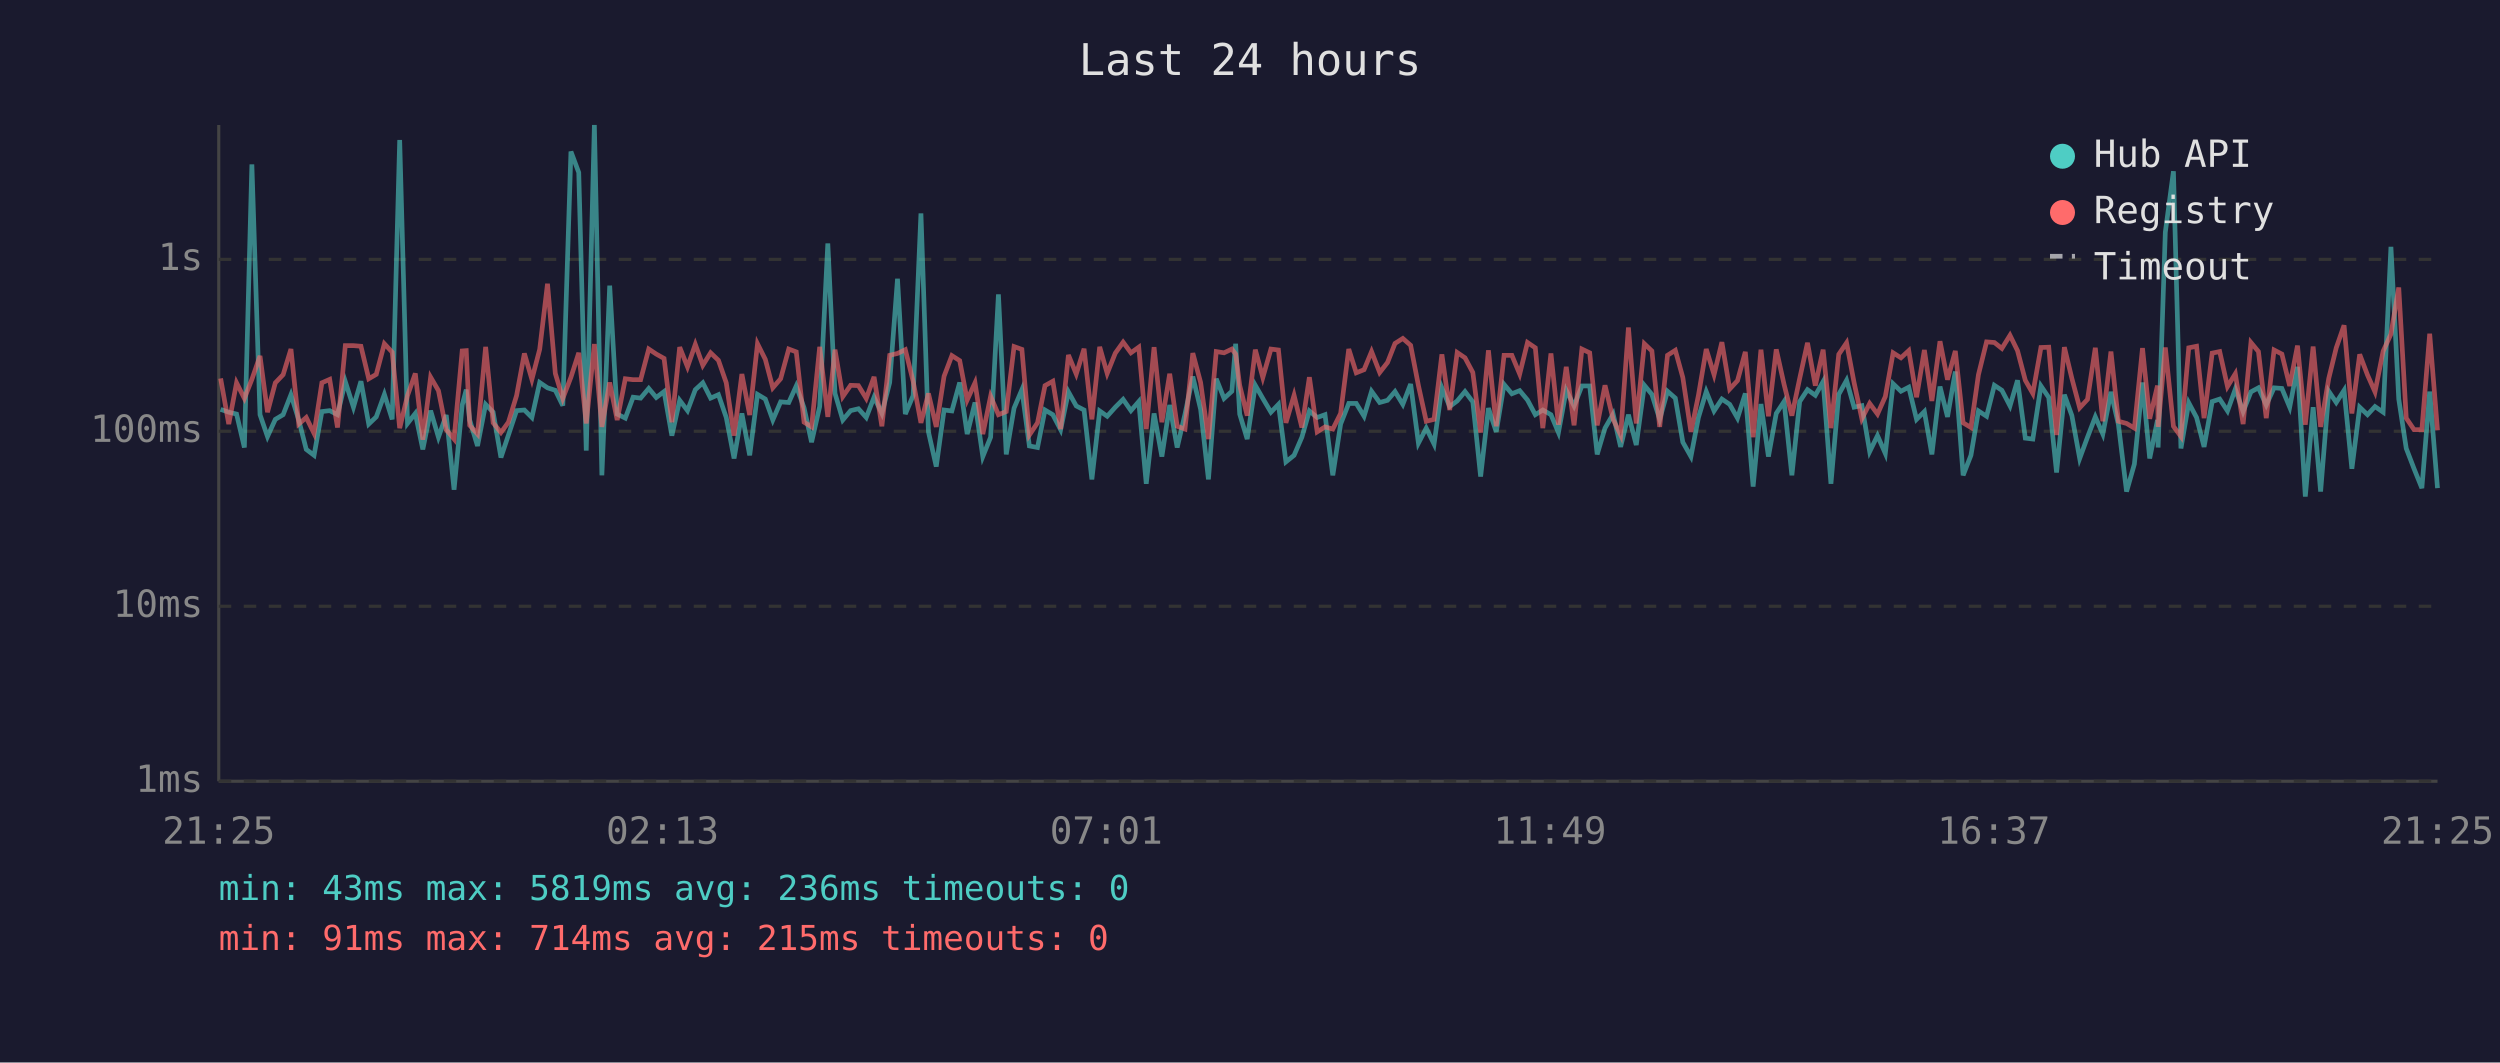
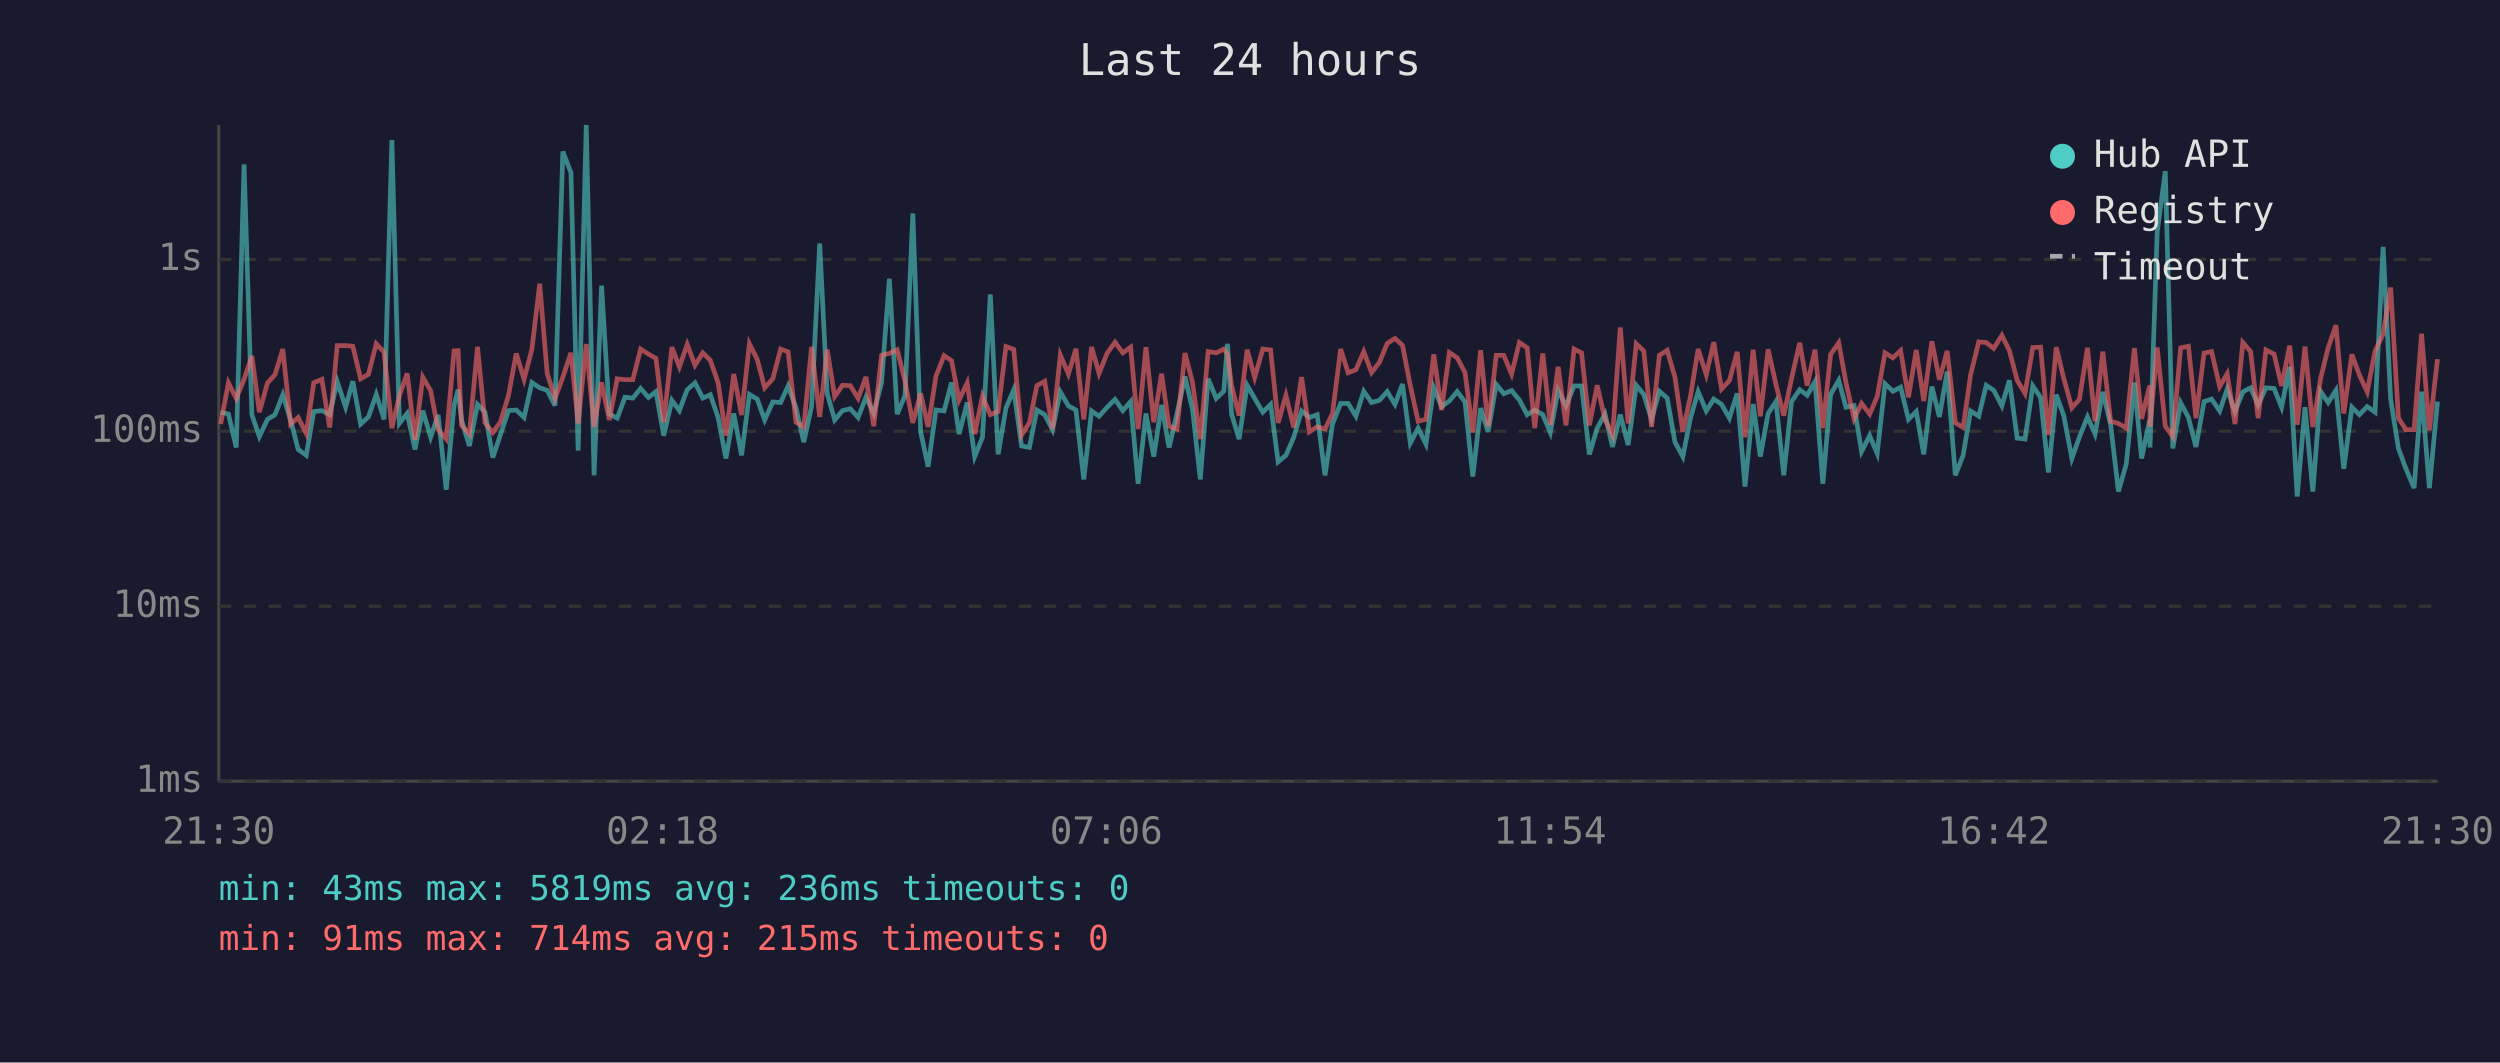
<svg xmlns="http://www.w3.org/2000/svg" viewBox="0 0 800 340" font-family="monospace" font-size="12">
  <rect width="800" height="340" fill="#1a1a2e" />
  <text x="400" y="24" fill="#e0e0e0" font-size="14" text-anchor="middle">Last 24 hours</text>
  <line x1="70" y1="40" x2="70" y2="250" stroke="#444" stroke-width="1" />
  <line x1="70" y1="250" x2="780" y2="250" stroke="#444" stroke-width="1" />
  <line x1="70" y1="250" x2="780" y2="250" stroke="#333" stroke-width="1" stroke-dasharray="4" />
  <text x="65" y="250" fill="#888" text-anchor="end" dominant-baseline="middle">1ms</text>
  <line x1="70" y1="194" x2="780" y2="194" stroke="#333" stroke-width="1" stroke-dasharray="4" />
  <text x="65" y="194" fill="#888" text-anchor="end" dominant-baseline="middle">10ms</text>
  <line x1="70" y1="138" x2="780" y2="138" stroke="#333" stroke-width="1" stroke-dasharray="4" />
  <text x="65" y="138" fill="#888" text-anchor="end" dominant-baseline="middle">100ms</text>
  <line x1="70" y1="83" x2="780" y2="83" stroke="#333" stroke-width="1" stroke-dasharray="4" />
  <text x="65" y="83" fill="#888" text-anchor="end" dominant-baseline="middle">1s</text>
-   <text x="70" y="270" fill="#888" text-anchor="middle">21:25</text>
-   <text x="212" y="270" fill="#888" text-anchor="middle">02:13</text>
-   <text x="354" y="270" fill="#888" text-anchor="middle">07:01</text>
-   <text x="496" y="270" fill="#888" text-anchor="middle">11:49</text>
-   <text x="638" y="270" fill="#888" text-anchor="middle">16:37</text>
-   <text x="780" y="270" fill="#888" text-anchor="middle">21:25</text>
-   <polyline points="70.6,131.0 73.2,131.9 75.7,132.5 78.2,143.2 80.6,52.6 83.2,132.7 85.6,139.7 88.1,134.2 90.6,132.7 93.1,126.3 95.6,134.4 98.0,143.8 100.5,145.7 103.0,131.7 105.5,131.4 108.0,132.7 110.5,122.1 113.1,130.3 115.5,122.0 118.0,135.7 120.4,133.4 123.0,126.2 125.5,134.2 127.9,44.8 130.4,135.5 132.9,132.3 135.3,143.8 137.8,131.4 140.3,139.9 142.8,132.8 145.3,156.7 147.9,129.6 149.2,124.7 150.3,134.4 152.8,142.7 155.4,129.4 157.8,131.9 160.3,146.4 162.7,139.2 165.3,131.4 167.8,131.2 170.2,133.6 172.7,122.4 175.2,124.1 177.7,124.9 180.1,129.8 182.7,48.5 185.2,55.2 187.6,144.2 190.2,40.0 192.6,152.1 195.1,91.4 197.5,132.5 200.1,133.8 202.6,127.1 205.0,127.4 207.6,124.3 210.0,127.2 212.5,125.3 215.0,139.4 217.5,128.1 220.0,131.4 222.5,124.7 224.9,122.5 227.4,127.4 229.9,126.3 232.4,133.6 234.9,146.7 237.4,132.3 239.9,145.7 242.4,126.2 244.9,127.7 247.3,134.4 249.8,128.6 252.4,128.8 254.8,123.5 257.3,130.5 259.7,141.5 262.3,130.1 264.9,77.9 267.2,125.9 269.7,134.4 272.2,131.4 274.7,130.8 277.2,133.6 279.7,127.1 282.2,132.3 284.7,122.4 287.2,89.2 289.7,132.5 292.2,126.6 294.7,68.3 297.1,138.2 299.6,149.3 302.1,131.2 304.6,131.5 307.1,122.4 309.5,138.9 312.0,128.8 314.5,146.1 317.0,139.9 319.5,94.2 322.0,145.4 324.5,130.6 327.0,124.7 329.4,142.7 332.0,143.2 334.4,131.2 336.9,132.7 339.4,137.5 341.9,125.4 344.4,129.9 346.9,131.2 349.4,153.4 351.9,131.5 354.3,133.2 356.9,130.3 359.4,127.8 361.9,131.4 364.4,128.5 366.8,154.8 369.3,132.3 371.8,146.1 374.3,129.6 376.7,143.2 379.2,132.5 381.7,120.5 384.2,131.0 386.7,153.4 389.2,121.2 391.7,127.5 394.2,125.2 395.4,110.0 396.7,132.5 399.1,140.5 401.7,123.3 404.1,127.5 406.7,131.9 409.1,129.4 411.5,147.8 414.1,145.7 416.6,139.9 419.0,131.5 421.5,133.6 424.0,132.7 426.5,152.1 429.0,135.7 431.6,129.1 434.0,129.1 436.5,133.2 438.9,125.2 441.5,128.8 444.0,128.1 446.4,125.3 448.9,129.4 451.4,122.9 453.9,141.8 456.4,137.0 458.9,142.1 461.4,124.1 463.9,130.1 466.3,128.3 468.8,125.3 471.3,128.6 473.8,152.5 476.3,130.6 478.8,138.2 481.3,123.0 483.8,126.0 486.3,125.0 488.8,128.0 491.3,132.7 493.7,131.2 496.3,132.7 498.7,138.4 501.2,124.9 503.7,129.9 506.2,123.5 508.7,123.5 511.1,145.4 513.6,137.0 516.2,132.5 518.6,143.0 521.1,132.7 523.6,142.4 526.2,123.3 528.6,126.2 531.1,134.2 533.6,125.2 536.1,127.4 538.5,141.5 541.1,146.1 543.5,133.6 546.0,125.3 548.5,131.5 551.0,127.7 553.5,129.4 556.0,133.8 558.5,125.9 561.0,155.7 563.5,129.3 565.9,146.1 568.4,132.3 570.9,128.5 573.4,152.1 575.9,128.5 578.4,124.7 580.9,126.5 583.4,122.1 585.9,154.8 588.4,126.2 590.9,121.7 593.3,130.3 595.8,129.8 598.3,144.5 600.8,139.4 603.3,145.1 605.8,122.8 608.3,125.2 610.8,123.9 613.3,134.2 615.8,131.7 618.2,145.4 620.8,123.7 623.2,133.4 625.7,118.9 628.2,152.1 630.7,145.7 633.1,131.5 635.7,133.2 638.2,123.3 640.6,124.9 643.2,129.9 645.6,121.7 648.1,140.2 650.5,140.5 653.1,123.5 655.6,127.2 658.1,151.2 660.6,126.3 663.0,133.0 665.5,146.7 668.0,139.9 670.5,133.4 672.9,138.9 675.5,125.4 677.9,135.9 680.5,157.3 683.0,148.5 685.6,122.4 687.9,146.7 690.4,134.4 690.6,143.2 692.9,74.3 695.5,54.8 697.9,143.5 700.4,128.9 702.9,133.6 705.3,143.0 707.9,128.5 710.3,127.7 712.8,131.5 715.3,124.5 717.8,131.7 720.3,125.4 722.7,124.1 725.2,129.6 727.7,124.1 730.2,124.3 732.7,130.3 735.2,117.4 737.7,158.9 740.2,130.3 742.6,157.3 745.2,125.2 747.6,128.8 750.1,124.9 752.6,150.0 755.1,130.3 757.6,132.7 760.0,130.1 762.6,131.9 765.1,79.0 767.6,127.7 770.0,143.5 772.5,150.0 775.0,156.2 777.5,125.3 780.0,156.2" fill="none" stroke="#4ecdc4" stroke-width="1.5" opacity="0.6" />
-   <polyline points="70.6,121.1 73.2,135.7 75.7,122.5 78.2,127.5 80.6,121.4 83.2,113.9 85.6,131.9 88.1,122.5 90.6,119.9 93.1,111.7 95.6,135.7 98.0,133.6 100.5,138.7 103.0,122.5 105.5,121.4 108.0,136.8 110.5,110.6 113.1,110.6 115.5,110.8 118.0,121.2 120.4,119.8 123.0,110.0 125.5,112.7 127.9,137.0 130.4,126.6 132.9,119.5 135.3,140.7 137.8,120.7 140.3,125.0 142.8,137.5 145.3,140.5 147.9,112.3 149.2,112.2 150.3,136.1 152.8,138.9 155.4,111.0 157.8,135.3 160.3,138.4 162.7,135.1 165.3,126.6 167.8,113.1 170.2,121.4 172.7,111.8 175.2,90.8 177.7,119.5 180.1,127.5 182.7,120.7 185.2,112.9 187.6,135.5 190.2,110.1 192.6,136.6 195.1,122.4 197.5,134.4 200.1,121.2 202.6,121.5 205.0,121.5 207.6,111.7 210.0,113.3 212.5,114.7 215.0,135.1 217.5,111.1 220.0,117.4 222.5,110.2 224.9,116.9 227.4,112.9 229.9,115.3 232.4,122.5 234.9,139.4 237.4,119.7 239.9,132.8 242.4,110.0 244.9,115.0 247.3,124.1 249.8,121.2 252.4,111.7 254.8,112.6 257.3,135.1 259.7,136.6 262.3,111.0 264.9,133.4 267.2,111.9 269.7,126.9 272.2,123.3 274.7,123.4 277.2,127.5 279.7,120.6 282.2,136.4 284.7,113.7 287.2,113.1 289.7,111.9 292.2,122.0 294.7,135.3 297.1,125.9 299.6,136.6 302.1,120.4 304.6,113.8 307.1,115.4 309.5,128.0 312.0,122.5 314.5,138.9 317.0,126.8 319.5,132.7 322.0,131.7 324.5,110.9 327.0,111.8 329.4,139.2 332.0,135.3 334.4,123.4 336.9,122.0 339.4,137.3 341.9,113.6 344.4,119.7 346.9,111.6 349.4,134.2 351.9,111.0 354.3,119.5 356.9,113.0 359.4,109.5 361.9,112.9 364.4,111.1 366.8,137.3 369.3,111.1 371.8,135.1 374.3,119.6 376.7,136.4 379.2,137.3 381.7,113.0 384.2,122.4 386.7,140.5 389.2,112.5 391.7,112.9 394.2,111.7 395.4,113.3 396.7,123.3 399.1,133.0 401.7,111.9 404.1,120.8 406.7,111.7 409.1,112.0 411.5,135.3 414.1,126.5 416.6,136.8 419.0,120.7 421.5,138.2 424.0,136.6 426.5,137.3 429.0,132.3 431.6,111.7 434.0,119.3 436.5,118.3 438.9,112.5 441.5,119.2 444.0,116.0 446.4,109.9 448.9,108.3 451.4,110.5 453.9,123.4 456.4,134.8 458.9,134.2 461.4,113.4 463.9,131.2 466.3,112.8 468.8,114.5 471.3,119.2 473.8,138.4 476.3,112.1 478.8,136.4 481.3,113.7 483.8,113.7 486.3,119.7 488.8,109.6 491.3,111.3 493.7,137.0 496.3,113.1 498.7,135.9 501.2,117.4 503.7,136.1 506.2,111.7 508.7,112.9 511.1,136.1 513.6,123.3 516.2,134.2 518.6,139.2 521.1,104.8 523.6,135.5 526.2,110.0 528.6,112.3 531.1,136.6 533.6,113.7 536.1,112.1 538.5,120.8 541.1,138.2 543.5,126.5 546.0,111.7 548.5,119.9 551.0,109.5 553.5,124.5 556.0,121.8 558.5,112.6 561.0,139.9 563.5,111.9 565.9,133.2 568.4,111.8 570.9,123.0 573.4,133.0 575.9,121.1 578.4,109.7 580.9,123.4 583.4,111.9 585.9,137.0 588.4,113.4 590.9,109.7 593.3,122.4 595.8,134.0 598.3,129.1 600.8,132.5 603.3,126.9 605.8,112.9 608.3,114.5 610.8,112.2 613.3,127.1 615.8,112.0 618.2,128.3 620.8,109.2 623.2,121.5 625.7,112.3 628.2,135.3 630.7,136.8 633.1,119.9 635.7,109.4 638.2,109.6 640.6,111.5 643.2,107.3 645.6,112.2 648.1,121.7 650.5,125.9 653.1,111.2 655.6,111.1 658.1,139.2 660.6,111.1 663.0,121.1 665.5,130.5 668.0,127.8 670.5,111.3 672.9,134.8 675.5,112.5 677.9,134.8 680.5,135.5 683.0,137.0 685.6,111.4 687.9,134.0 690.4,123.4 690.6,136.6 692.9,111.2 695.5,136.4 697.9,139.7 700.4,111.3 702.9,110.8 705.3,133.8 707.9,113.0 710.3,112.5 712.8,123.7 715.3,119.6 717.8,135.7 720.3,109.6 722.7,112.5 725.2,133.8 727.7,112.0 730.2,113.3 732.7,123.5 735.2,110.6 737.7,135.9 740.2,110.9 742.6,136.6 745.2,121.1 747.6,111.3 750.1,104.1 752.6,132.3 755.1,113.4 757.6,120.0 760.0,125.4 762.6,112.4 765.1,106.9 767.6,92.0 770.0,133.8 772.5,137.5 775.0,137.5 777.5,106.8 780.0,137.7" fill="none" stroke="#ff6b6b" stroke-width="1.5" opacity="0.6" />
+   <text x="70" y="270" fill="#888" text-anchor="middle">21:30</text>
+   <text x="212" y="270" fill="#888" text-anchor="middle">02:18</text>
+   <text x="354" y="270" fill="#888" text-anchor="middle">07:06</text>
+   <text x="496" y="270" fill="#888" text-anchor="middle">11:54</text>
+   <text x="638" y="270" fill="#888" text-anchor="middle">16:42</text>
+   <text x="780" y="270" fill="#888" text-anchor="middle">21:30</text>
+   <polyline points="70.6,131.9 73.1,132.5 75.6,143.2 78.1,52.6 80.6,132.7 83.0,139.7 85.6,134.2 88.0,132.7 90.5,126.3 93.0,134.4 95.4,143.8 98.0,145.7 100.4,131.7 103.0,131.4 105.5,132.7 107.9,122.1 110.6,130.3 112.9,122.0 115.4,135.7 117.9,133.4 120.4,126.2 122.9,134.2 125.4,44.8 127.8,135.5 130.3,132.3 132.8,143.8 135.3,131.4 137.8,139.9 140.2,132.8 142.8,156.7 145.3,129.6 146.6,124.7 147.7,134.4 150.2,142.7 152.8,129.4 155.2,131.9 157.7,146.4 160.1,139.2 162.7,131.4 165.2,131.2 167.7,133.6 170.2,122.4 172.7,124.1 175.1,124.9 177.6,129.8 180.1,48.5 182.7,55.2 185.0,144.2 187.6,40.0 190.1,152.1 192.5,91.4 195.0,132.5 197.5,133.8 200.0,127.1 202.5,127.4 205.0,124.3 207.5,127.2 209.9,125.3 212.4,139.4 215.0,128.1 217.4,131.4 219.9,124.7 222.4,122.5 224.9,127.4 227.3,126.3 229.8,133.6 232.3,146.7 234.8,132.3 237.3,145.7 239.8,126.2 242.3,127.7 244.7,134.4 247.3,128.6 249.8,128.8 252.2,123.5 254.7,130.5 257.2,141.5 259.7,130.1 262.3,77.9 264.7,125.9 267.1,134.4 269.6,131.4 272.1,130.8 274.6,133.6 277.1,127.1 279.6,132.3 282.1,122.4 284.6,89.2 287.1,132.5 289.6,126.6 292.1,68.3 294.6,138.2 297.0,149.3 299.5,131.2 302.1,131.5 304.5,122.4 306.9,138.9 309.5,128.8 311.9,146.1 314.4,139.9 316.9,94.2 319.4,145.4 321.9,130.6 324.4,124.7 326.9,142.7 329.4,143.2 331.8,131.2 334.3,132.7 336.8,137.5 339.3,125.4 341.9,129.9 344.3,131.2 346.8,153.4 349.3,131.5 351.7,133.2 354.3,130.3 356.8,127.8 359.3,131.4 361.8,128.5 364.2,154.8 366.7,132.3 369.2,146.1 371.7,129.6 374.1,143.2 376.6,132.5 379.2,120.5 381.6,131.0 384.1,153.4 386.6,121.2 389.2,127.5 391.6,125.2 392.8,110.0 394.1,132.5 396.5,140.5 399.1,123.3 401.5,127.5 404.1,131.9 406.6,129.4 409.0,147.8 411.5,145.7 414.0,139.9 416.5,131.5 419.0,133.6 421.5,132.7 424.0,152.1 426.4,135.7 429.0,129.1 431.4,129.1 433.9,133.2 436.4,125.2 438.9,128.8 441.4,128.1 443.9,125.3 446.4,129.4 448.8,122.9 451.3,141.8 453.8,137.0 456.3,142.1 458.8,124.1 461.3,130.1 463.8,128.3 466.3,125.3 468.8,128.6 471.3,152.5 473.8,130.6 476.2,138.2 478.8,123.0 481.2,126.0 483.7,125.0 486.2,128.0 488.7,132.7 491.1,131.2 493.7,132.7 496.1,138.4 498.6,124.9 501.1,129.9 503.7,123.5 506.1,123.5 508.6,145.4 511.1,137.0 513.6,132.5 516.0,143.0 518.5,132.7 521.0,142.4 523.6,123.3 526.0,126.2 528.5,134.2 531.0,125.2 533.5,127.4 536.0,141.5 538.5,146.1 541.0,133.6 543.4,125.3 546.0,131.5 548.4,127.7 550.9,129.4 553.4,133.8 555.9,125.9 558.4,155.7 561.0,129.3 563.3,146.1 565.8,132.3 568.3,128.5 570.8,152.1 573.3,128.5 575.9,124.7 578.3,126.5 580.8,122.1 583.3,154.8 585.8,126.2 588.4,121.7 590.7,130.3 593.3,129.8 595.7,144.5 598.3,139.4 600.7,145.1 603.2,122.8 605.7,125.2 608.2,123.9 610.7,134.2 613.2,131.7 615.6,145.4 618.2,123.7 620.6,133.4 623.1,118.9 625.7,152.1 628.2,145.7 630.6,131.5 633.2,133.2 635.6,123.3 638.0,124.9 640.6,129.9 643.0,121.7 645.5,140.2 648.0,140.5 650.5,123.5 653.0,127.2 655.5,151.2 658.0,126.3 660.4,133.0 663.0,146.7 665.4,139.9 668.0,133.4 670.4,138.9 672.9,125.4 675.4,135.9 677.9,157.3 680.4,148.5 683.0,122.4 685.3,146.7 687.9,134.4 688.0,143.2 690.3,74.3 692.9,54.8 695.3,143.5 697.8,128.9 700.3,133.6 702.7,143.0 705.3,128.5 707.7,127.7 710.3,131.5 712.7,124.5 715.2,131.7 717.7,125.4 720.2,124.1 722.6,129.6 725.1,124.1 727.7,124.3 730.1,130.3 732.7,117.4 735.1,158.9 737.6,130.3 740.1,157.3 742.6,125.2 745.0,128.8 747.5,124.9 750.0,150.0 752.6,130.3 755.0,132.7 757.5,130.1 760.0,131.9 762.6,79.0 765.0,127.7 767.5,143.5 769.9,150.0 772.5,156.2 774.9,125.3 777.4,156.2 780.0,128.5" fill="none" stroke="#4ecdc4" stroke-width="1.5" opacity="0.6" />
+   <polyline points="70.6,135.7 73.1,122.5 75.6,127.5 78.1,121.4 80.6,113.9 83.0,131.9 85.6,122.5 88.0,119.9 90.5,111.7 93.0,135.7 95.4,133.6 98.0,138.7 100.4,122.5 103.0,121.4 105.5,136.8 107.9,110.6 110.6,110.6 112.9,110.8 115.4,121.2 117.9,119.8 120.4,110.0 122.9,112.7 125.4,137.0 127.8,126.6 130.3,119.5 132.8,140.7 135.3,120.7 137.8,125.0 140.2,137.5 142.8,140.5 145.3,112.3 146.6,112.2 147.7,136.1 150.2,138.9 152.8,111.0 155.2,135.3 157.7,138.4 160.1,135.1 162.7,126.6 165.2,113.1 167.7,121.4 170.2,111.8 172.7,90.8 175.1,119.5 177.6,127.5 180.1,120.7 182.7,112.9 185.0,135.5 187.6,110.1 190.1,136.6 192.5,122.4 195.0,134.4 197.5,121.2 200.0,121.5 202.5,121.5 205.0,111.7 207.5,113.3 209.9,114.7 212.4,135.1 215.0,111.1 217.4,117.4 219.9,110.2 222.4,116.9 224.9,112.9 227.3,115.3 229.8,122.5 232.3,139.4 234.8,119.7 237.3,132.8 239.8,110.0 242.3,115.0 244.7,124.1 247.3,121.2 249.8,111.7 252.2,112.6 254.7,135.1 257.2,136.6 259.7,111.0 262.3,133.4 264.7,111.9 267.1,126.9 269.6,123.3 272.1,123.4 274.6,127.5 277.1,120.6 279.6,136.4 282.1,113.7 284.6,113.1 287.1,111.9 289.6,122.0 292.1,135.3 294.6,125.9 297.0,136.6 299.5,120.4 302.1,113.8 304.5,115.4 306.9,128.0 309.5,122.5 311.9,138.9 314.4,126.8 316.9,132.7 319.4,131.7 321.9,110.9 324.4,111.8 326.9,139.2 329.4,135.3 331.8,123.4 334.3,122.0 336.8,137.3 339.3,113.6 341.9,119.7 344.3,111.6 346.8,134.2 349.3,111.0 351.7,119.5 354.3,113.0 356.8,109.5 359.3,112.9 361.8,111.1 364.2,137.3 366.7,111.1 369.2,135.1 371.7,119.6 374.1,136.4 376.6,137.3 379.2,113.0 381.6,122.4 384.1,140.5 386.6,112.5 389.2,112.9 391.6,111.7 392.8,113.3 394.1,123.3 396.5,133.0 399.1,111.9 401.5,120.8 404.1,111.7 406.6,112.0 409.0,135.3 411.5,126.5 414.0,136.8 416.5,120.7 419.0,138.2 421.5,136.6 424.0,137.3 426.4,132.3 429.0,111.7 431.4,119.3 433.9,118.3 436.4,112.5 438.9,119.2 441.4,116.0 443.9,109.9 446.4,108.3 448.8,110.5 451.3,123.4 453.8,134.8 456.3,134.2 458.8,113.4 461.3,131.2 463.8,112.8 466.3,114.5 468.8,119.2 471.3,138.4 473.8,112.1 476.2,136.4 478.8,113.7 481.2,113.7 483.7,119.7 486.2,109.6 488.7,111.3 491.1,137.0 493.7,113.1 496.1,135.9 498.6,117.4 501.1,136.1 503.7,111.7 506.1,112.9 508.6,136.1 511.1,123.3 513.6,134.2 516.0,139.2 518.5,104.8 521.0,135.5 523.6,110.0 526.0,112.3 528.5,136.6 531.0,113.7 533.5,112.1 536.0,120.8 538.5,138.2 541.0,126.5 543.4,111.7 546.0,119.9 548.4,109.5 550.9,124.5 553.4,121.8 555.9,112.6 558.4,139.9 561.0,111.9 563.3,133.2 565.8,111.8 568.3,123.0 570.8,133.0 573.3,121.1 575.9,109.7 578.3,123.4 580.8,111.9 583.3,137.0 585.8,113.4 588.4,109.7 590.7,122.4 593.3,134.0 595.7,129.1 598.3,132.5 600.7,126.9 603.2,112.9 605.7,114.5 608.2,112.2 610.7,127.1 613.2,112.0 615.6,128.3 618.2,109.2 620.6,121.5 623.1,112.3 625.7,135.3 628.2,136.8 630.6,119.9 633.2,109.4 635.6,109.6 638.0,111.5 640.6,107.3 643.0,112.2 645.5,121.7 648.0,125.9 650.5,111.2 653.0,111.1 655.5,139.2 658.0,111.1 660.4,121.1 663.0,130.5 665.4,127.8 668.0,111.3 670.4,134.8 672.9,112.5 675.4,134.8 677.9,135.5 680.4,137.0 683.0,111.4 685.3,134.0 687.9,123.4 688.0,136.6 690.3,111.2 692.9,136.4 695.3,139.7 697.8,111.3 700.3,110.8 702.7,133.8 705.3,113.0 707.7,112.5 710.3,123.7 712.7,119.6 715.2,135.7 717.7,109.6 720.2,112.5 722.6,133.8 725.1,112.0 727.7,113.3 730.1,123.5 732.7,110.6 735.1,135.9 737.6,110.9 740.1,136.6 742.6,121.1 745.0,111.3 747.5,104.1 750.0,132.3 752.6,113.4 755.0,120.0 757.5,125.4 760.0,112.4 762.6,106.9 765.0,92.0 767.5,133.8 769.9,137.5 772.5,137.5 774.9,106.8 777.4,137.7 780.0,114.9" fill="none" stroke="#ff6b6b" stroke-width="1.5" opacity="0.6" />
  <circle cx="660" cy="50" r="4" fill="#4ecdc4" />
  <text x="670" y="50" fill="#e0e0e0" dominant-baseline="middle">Hub API</text>
  <circle cx="660" cy="68" r="4" fill="#ff6b6b" />
  <text x="670" y="68" fill="#e0e0e0" dominant-baseline="middle">Registry</text>
  <line x1="656" y1="82" x2="664" y2="82" stroke="#e0e0e0" stroke-width="1.5" stroke-dasharray="4,3" opacity="0.7" />
  <text x="670" y="86" fill="#e0e0e0" dominant-baseline="middle">Timeout</text>
  <text x="70" y="288" fill="#4ecdc4" font-size="11">min: 43ms  max: 5819ms  avg: 236ms  timeouts: 0</text>
  <text x="70" y="304" fill="#ff6b6b" font-size="11">min: 91ms  max: 714ms  avg: 215ms  timeouts: 0</text>
</svg>
